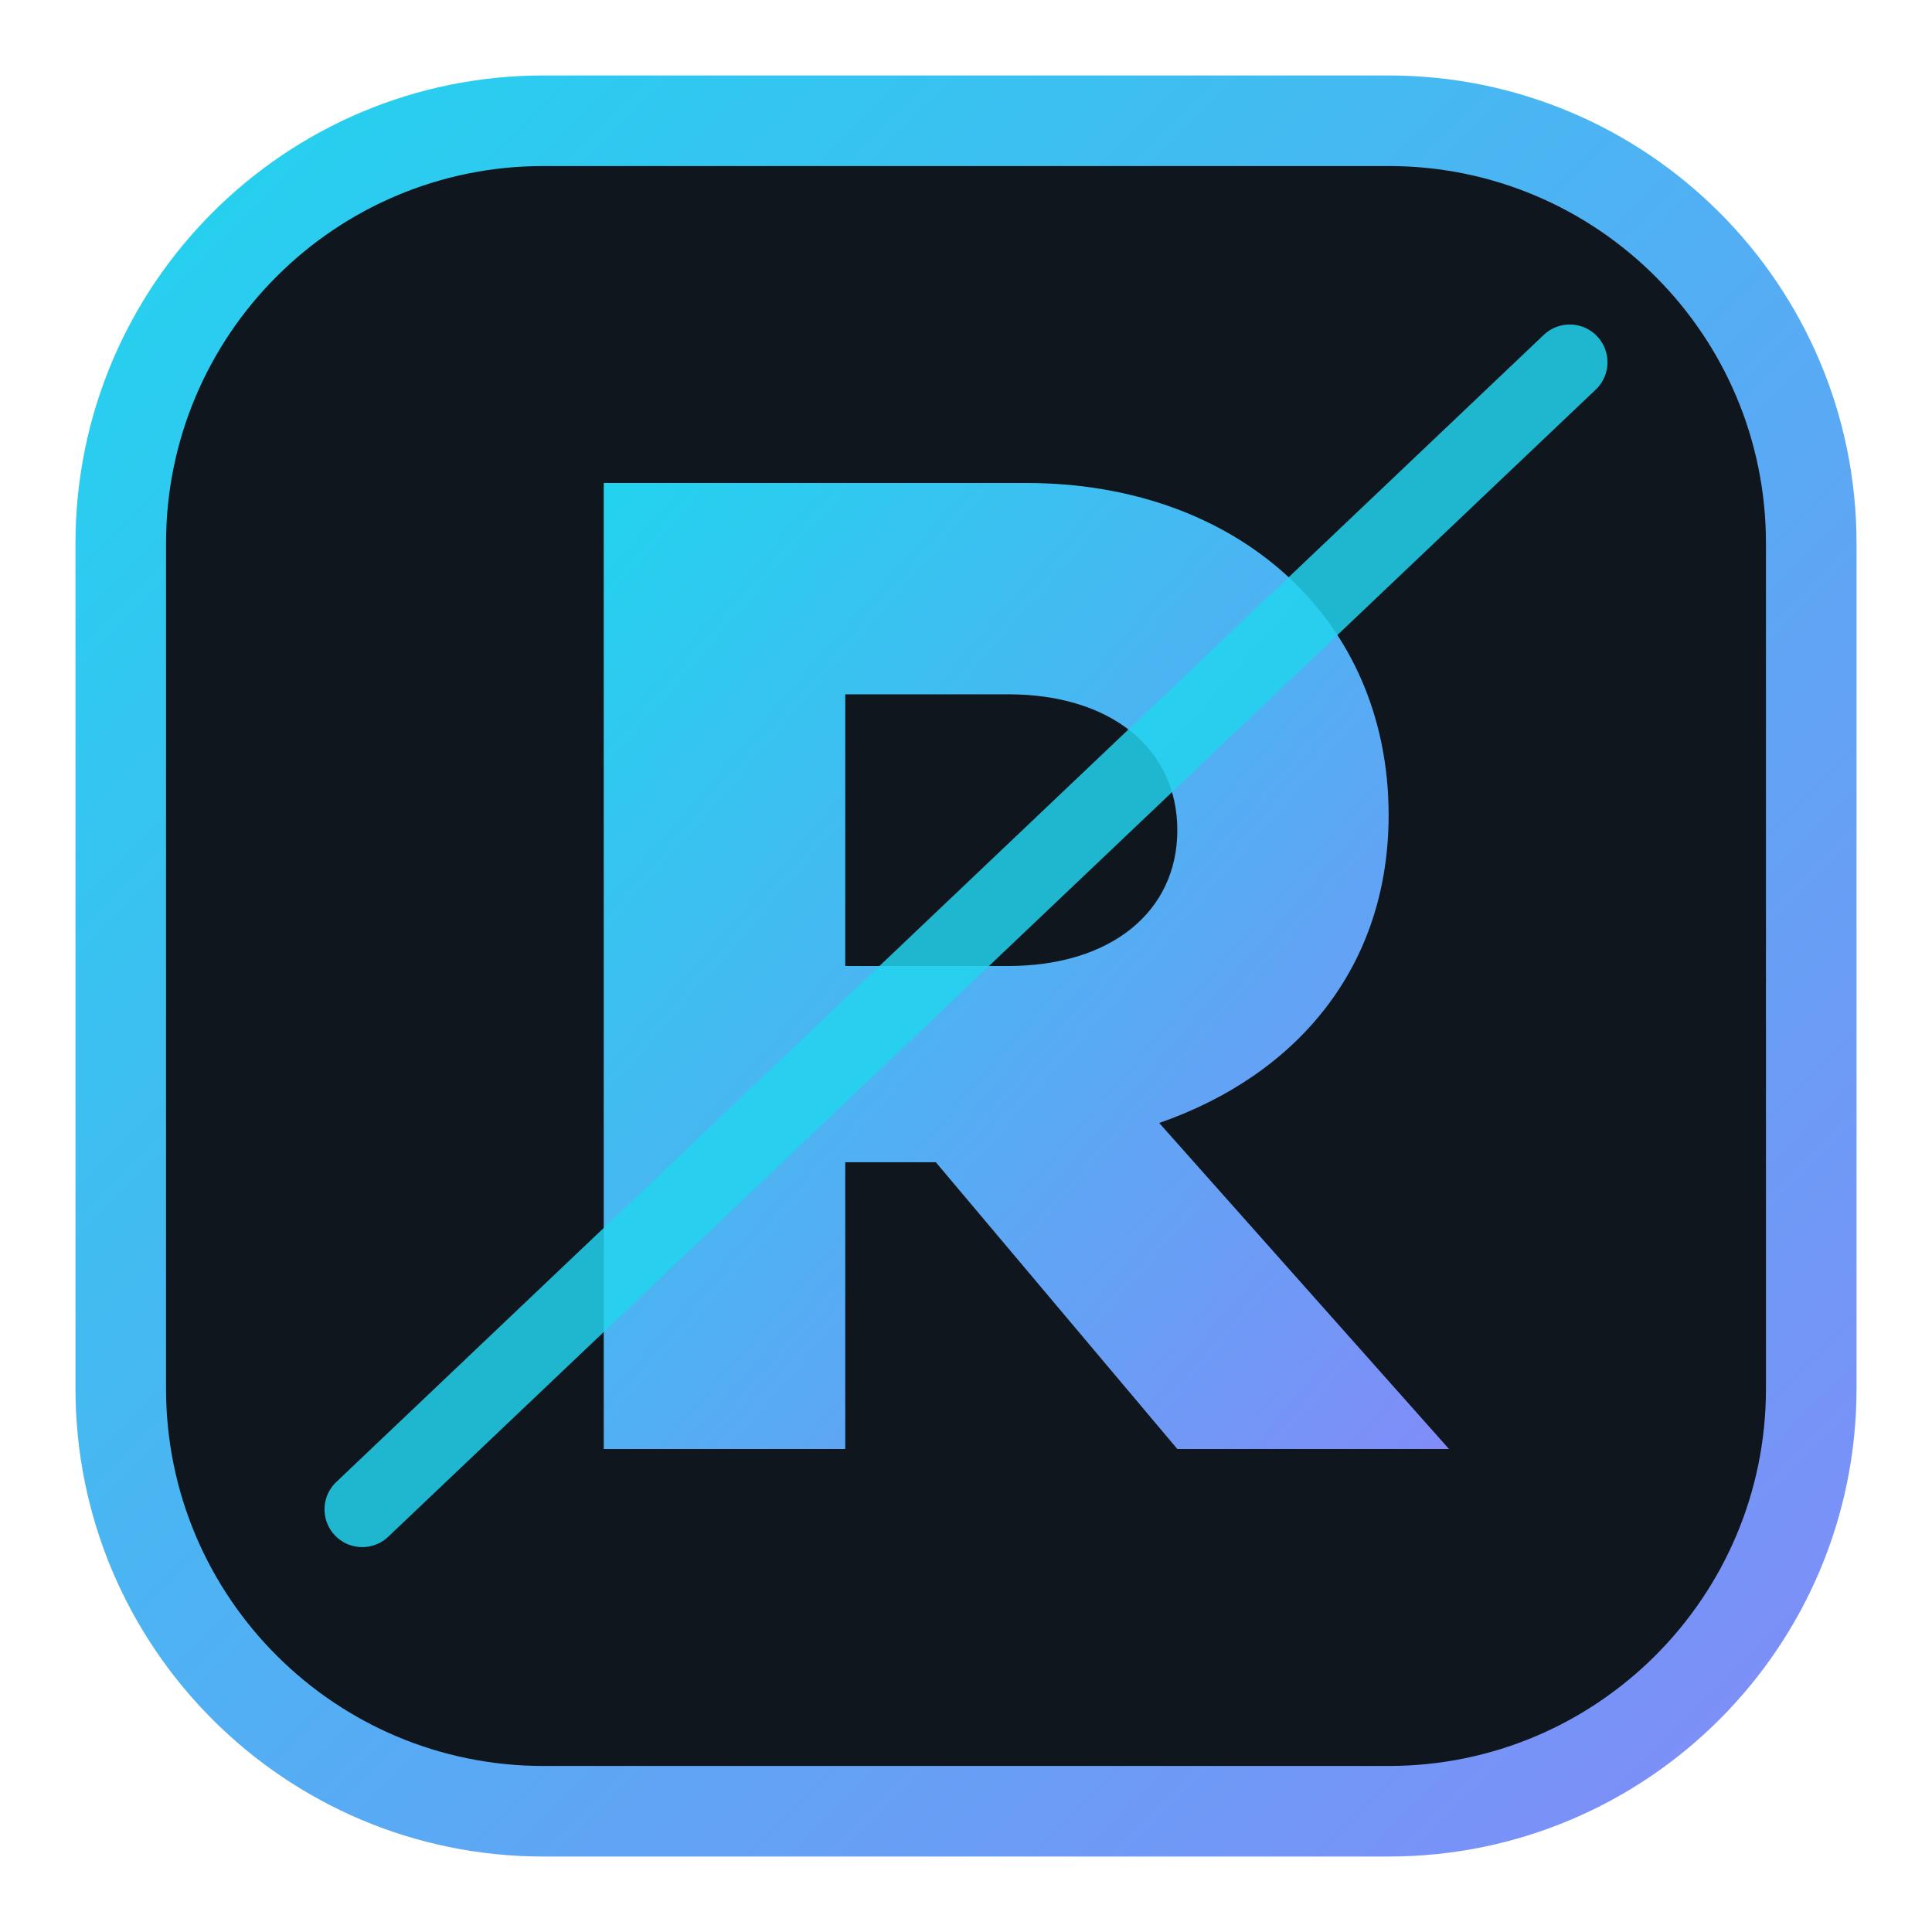
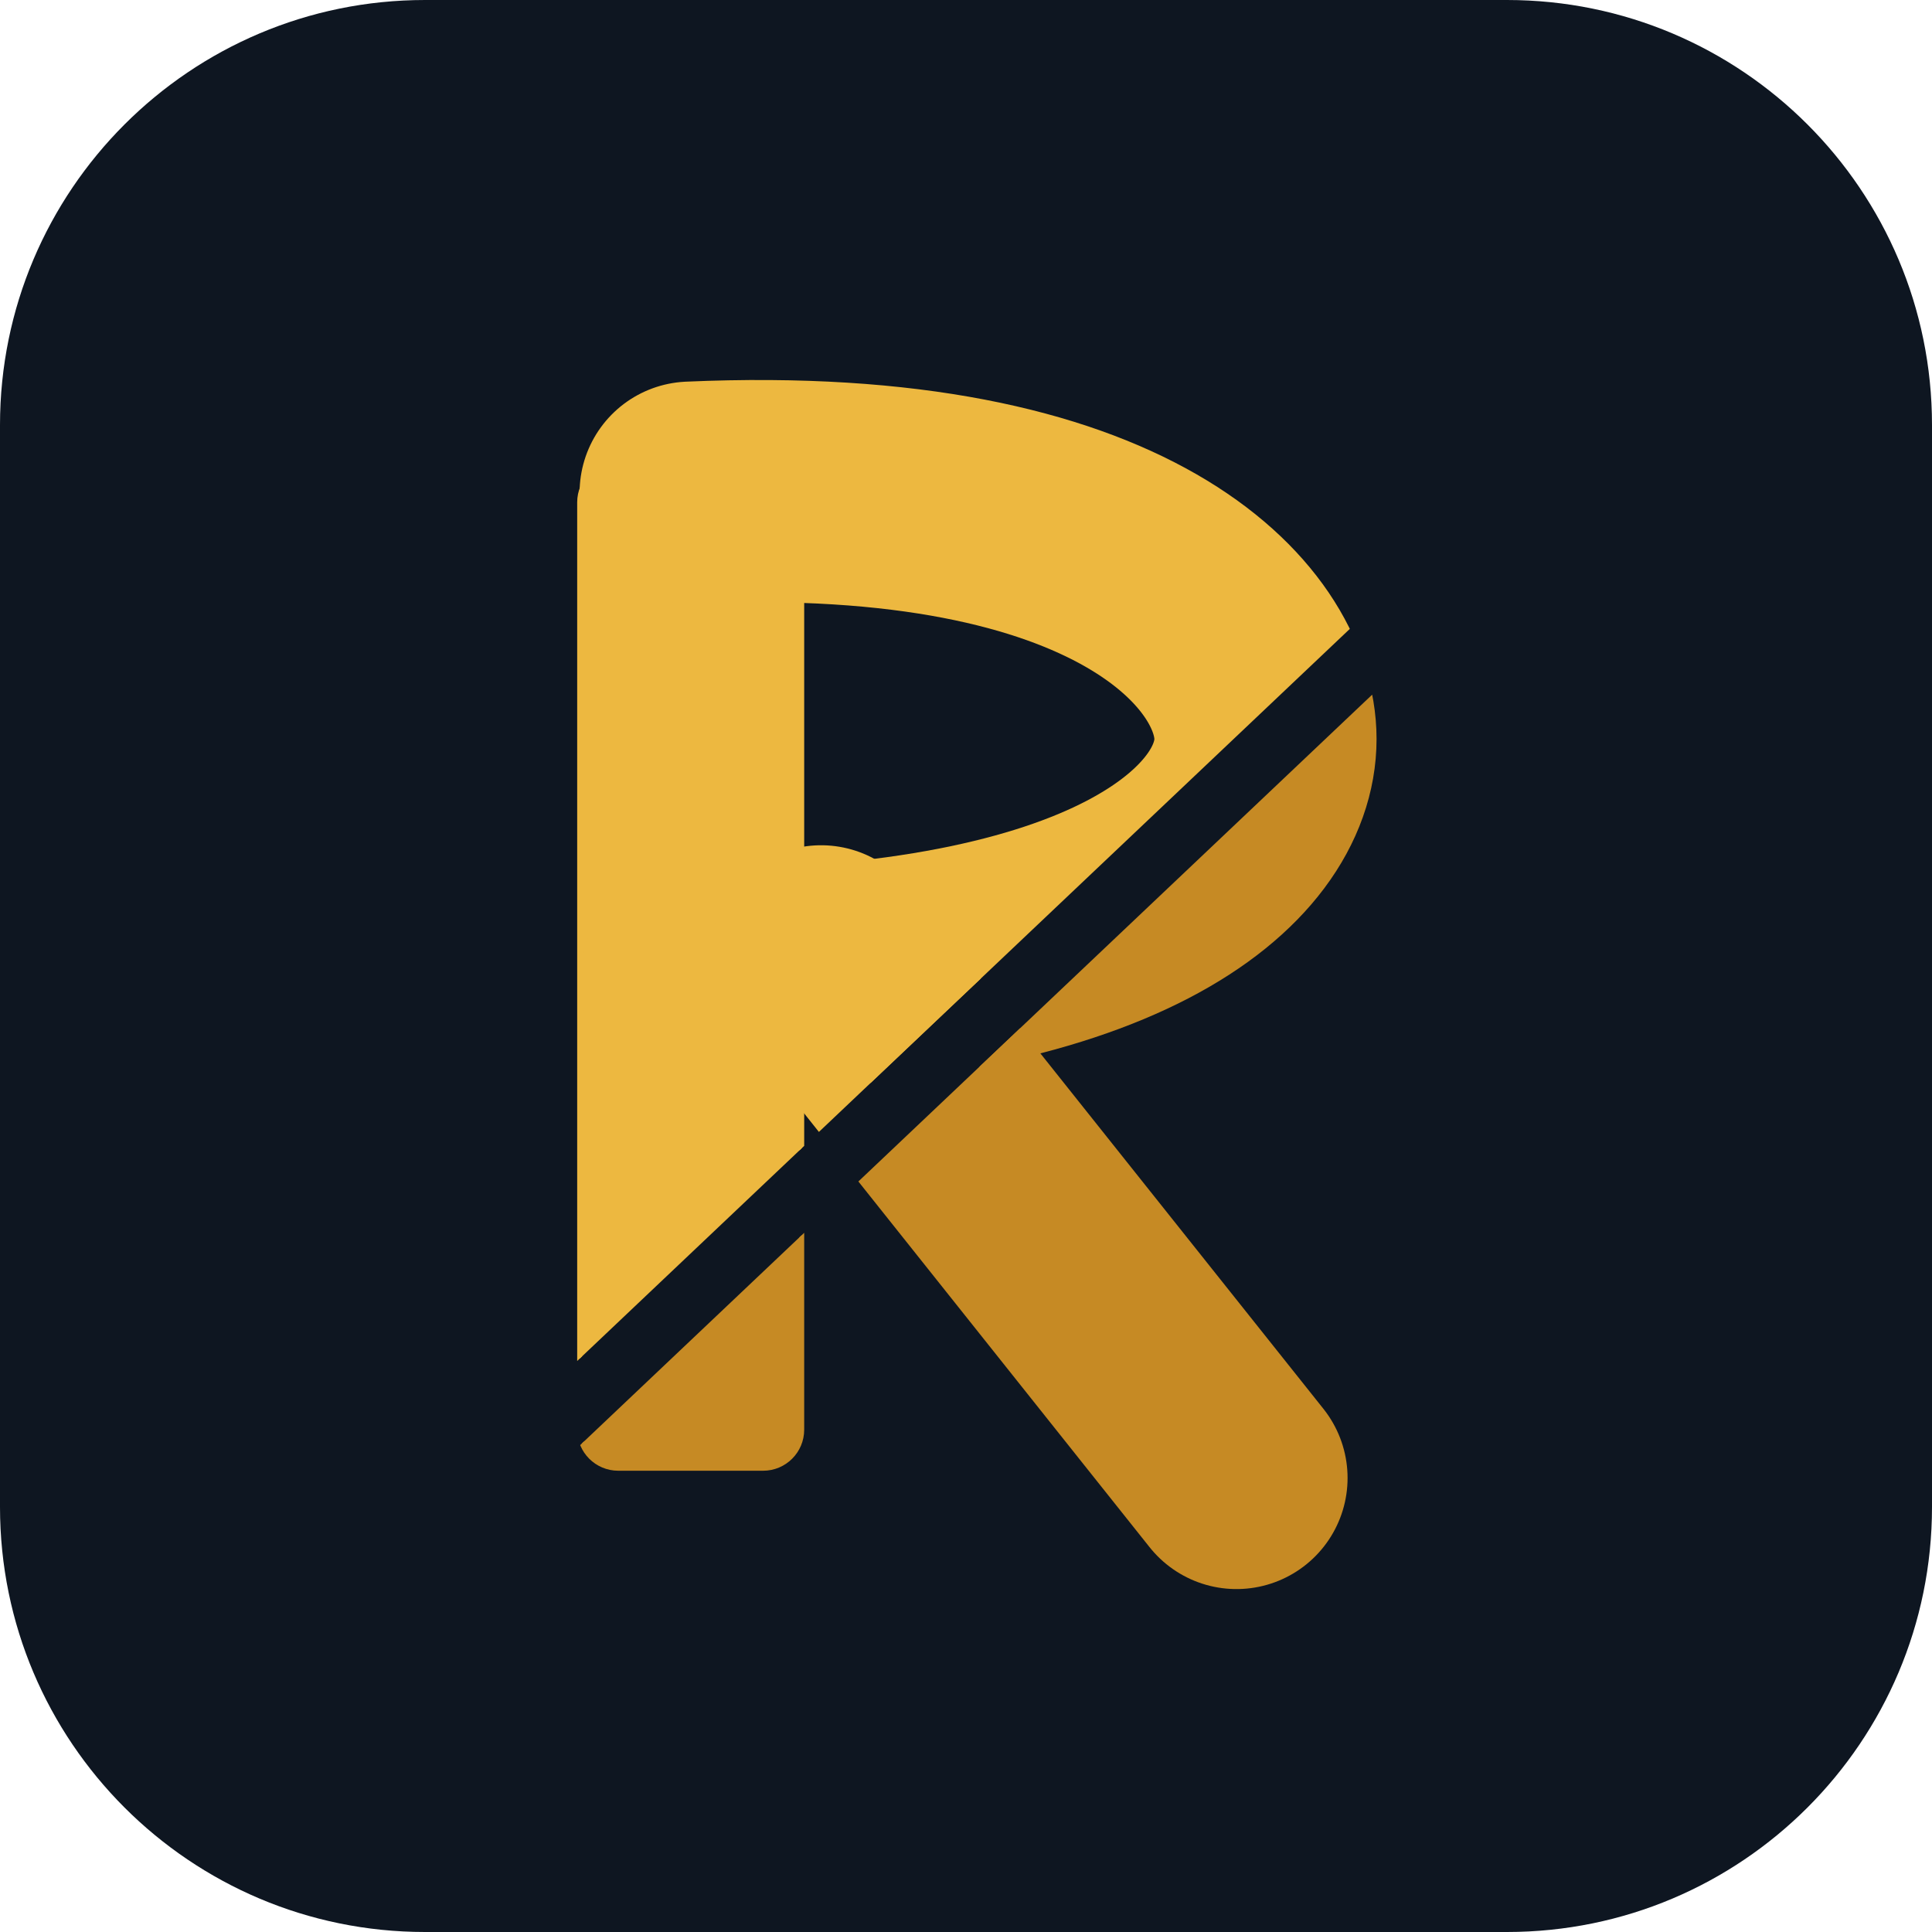
- <svg xmlns="http://www.w3.org/2000/svg" viewBox="0 0 64 64">
+ <svg xmlns="http://www.w3.org/2000/svg" viewBox="0 0 400 400" role="img">
  <defs>
-     <linearGradient id="g" x1="0" y1="0" x2="1" y2="1">
-       <stop offset="0" stop-color="#22d3ee" />
-       <stop offset="1" stop-color="#818cf8" />
-     </linearGradient>
+     <clipPath id="up">
+       <polygon points="0,0 400,0 400,16 0,395" />
+     </clipPath>
+     <clipPath id="lo">
+       <polygon points="0,413 400,34 400,400 0,400" />
+     </clipPath>
+     <g id="r">
+       <rect x="120" y="96" width="46" height="208" rx="8" />
+       <path d="M143,102 C233,98 262,132 262,153 C262,175 231,203 143,203" fill="none" stroke-width="46" stroke-linecap="round" stroke-linejoin="round" />
+       <path d="M170,198 L256,306" fill="none" stroke-width="46" stroke-linecap="round" />
+     </g>
  </defs>
-   <rect x="4" y="4" width="56" height="56" rx="14" fill="#10161d" stroke="url(#g)" stroke-width="3" />
-   <path d="M20 16h14c7 0 12 4.5 12 11 0 5-3 8.6-7.6 10.2L48 48h-9l-8-9.5h-3V48h-8V16z            M28 23v9h5.4c3.4 0 5.6-1.8 5.6-4.5S36.8 23 33.4 23H28z" fill="url(#g)" />
-   <path d="M12 50 L52 12" stroke="#22d3ee" stroke-width="2.5" stroke-linecap="round" opacity="0.85" />
+   <rect x="0" y="0" width="400" height="400" rx="88" fill="#0e1621" />
+   <g fill="#edb840" stroke="#edb840" clip-path="url(#up)">
+     <use href="#r" />
+   </g>
+   <g fill="#c68a24" stroke="#c68a24" clip-path="url(#lo)">
+     <use href="#r" />
+   </g>
</svg>
